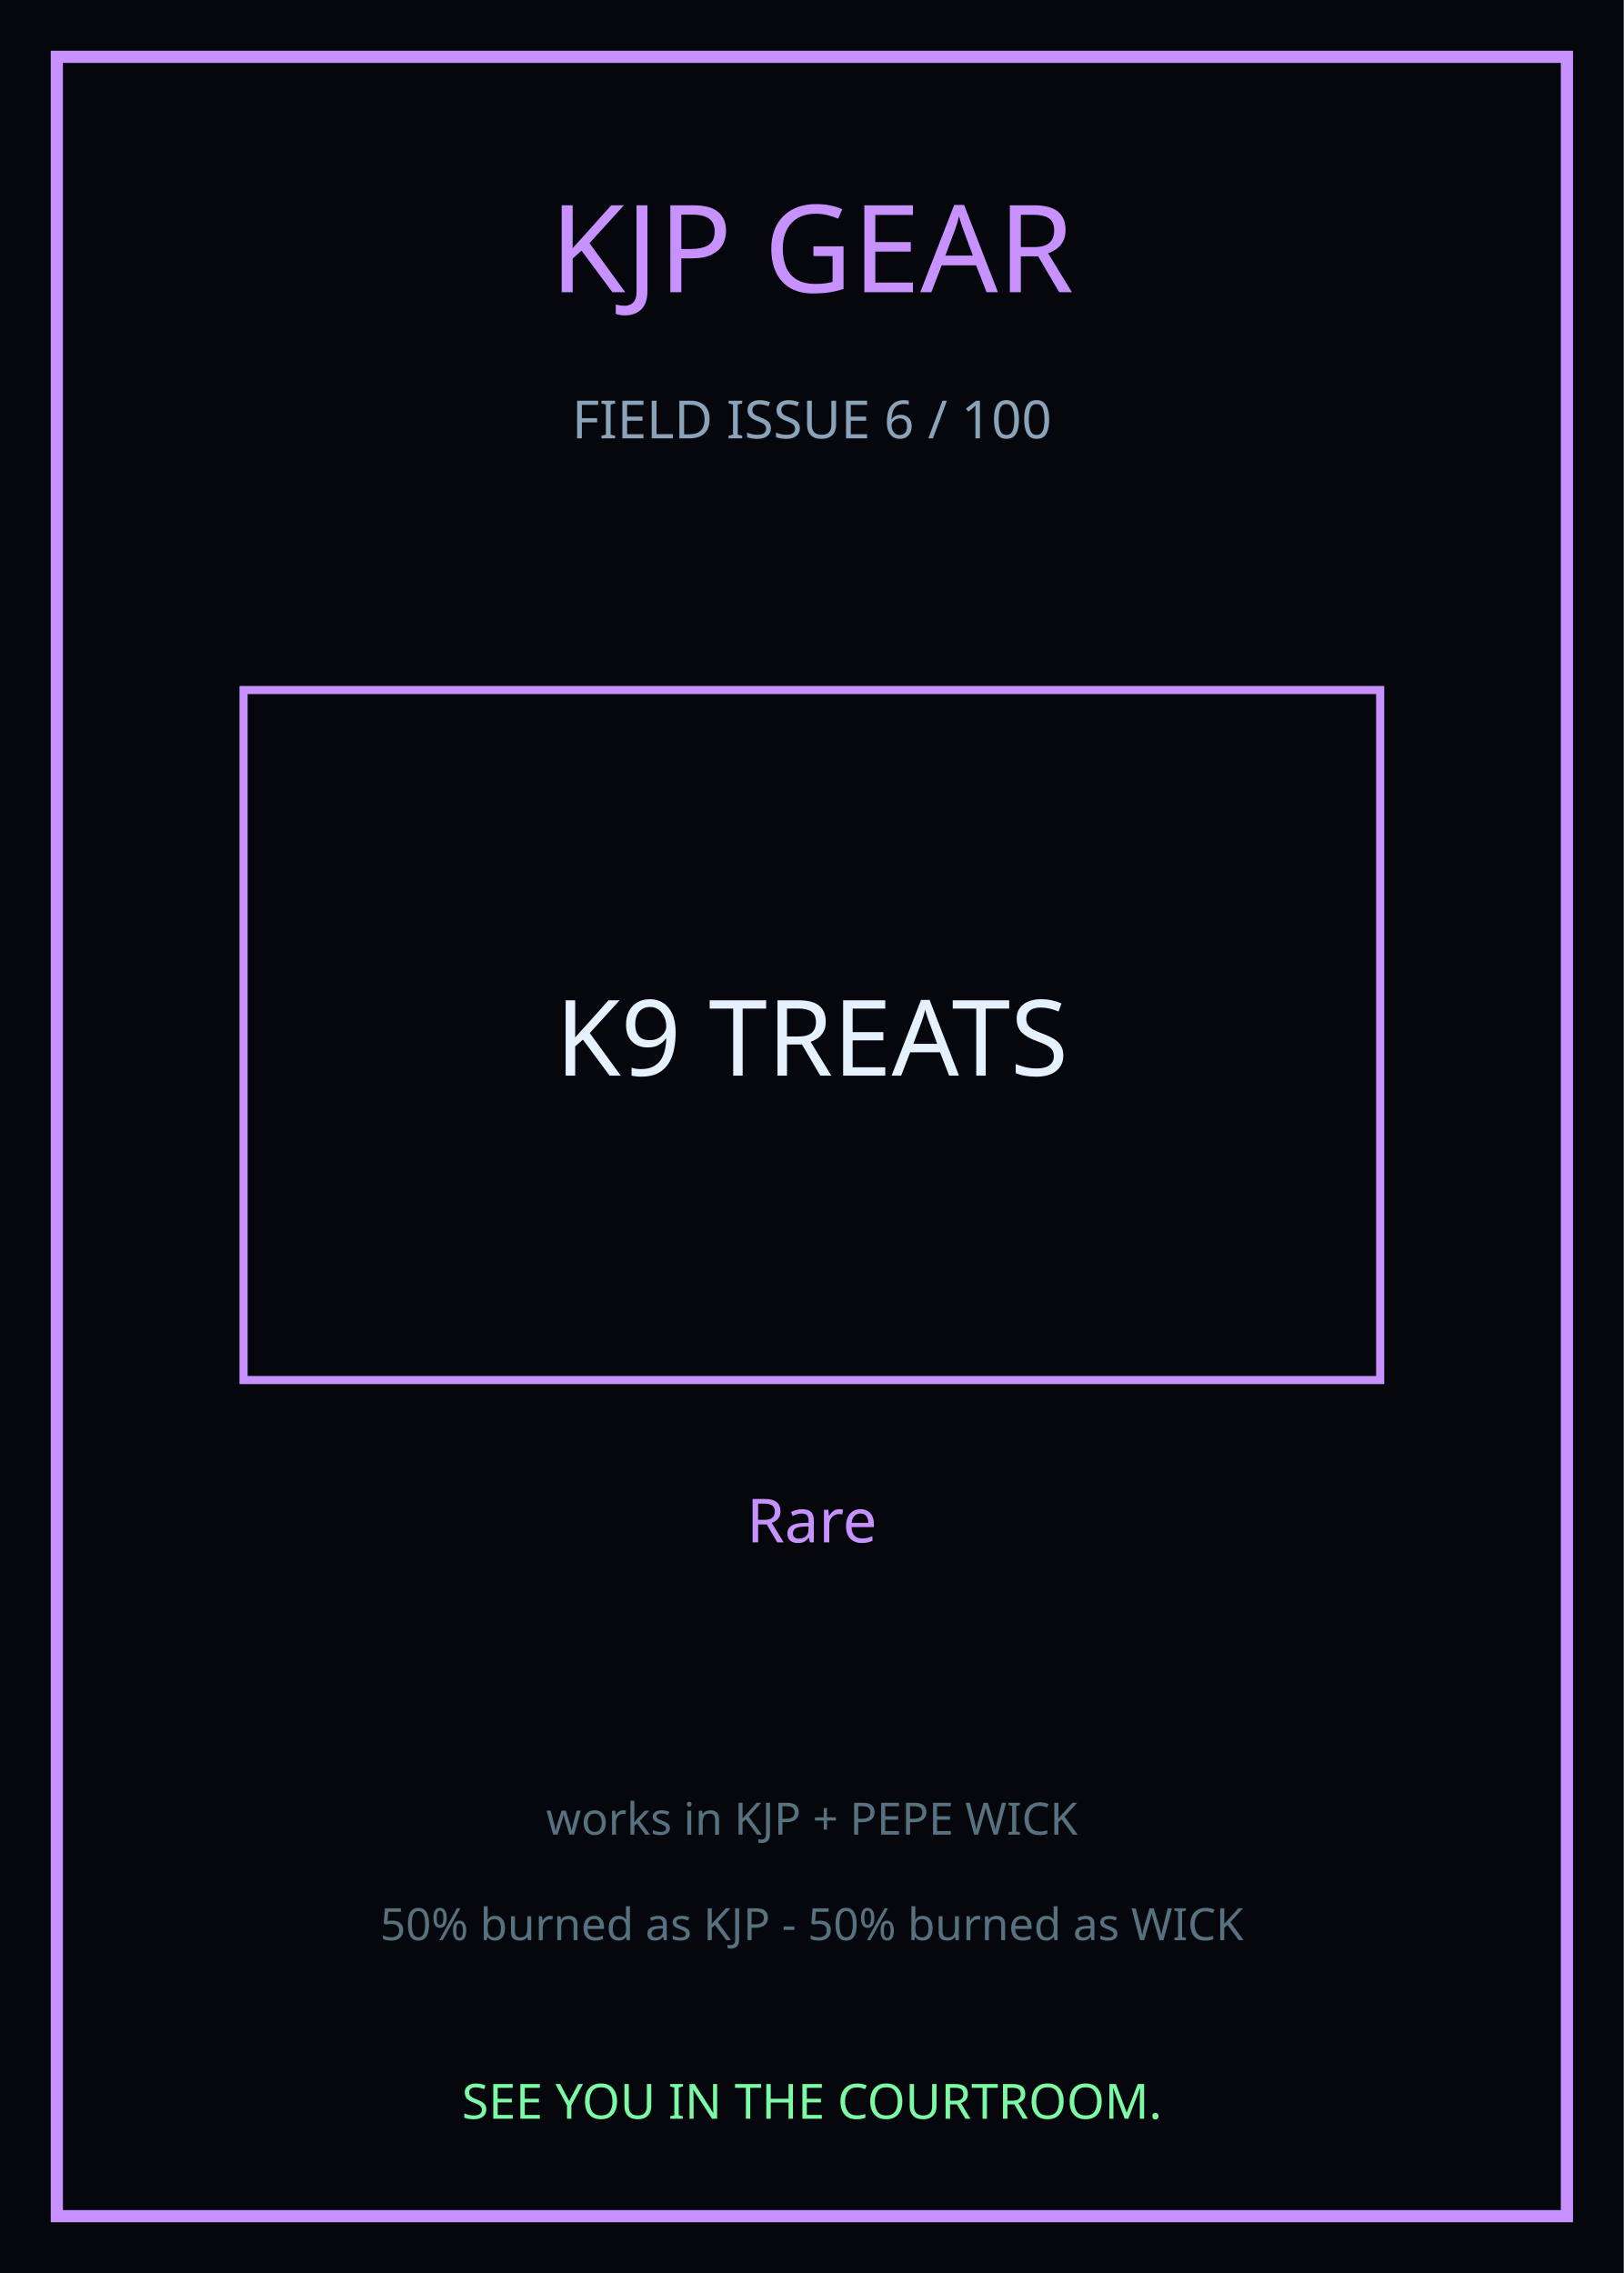
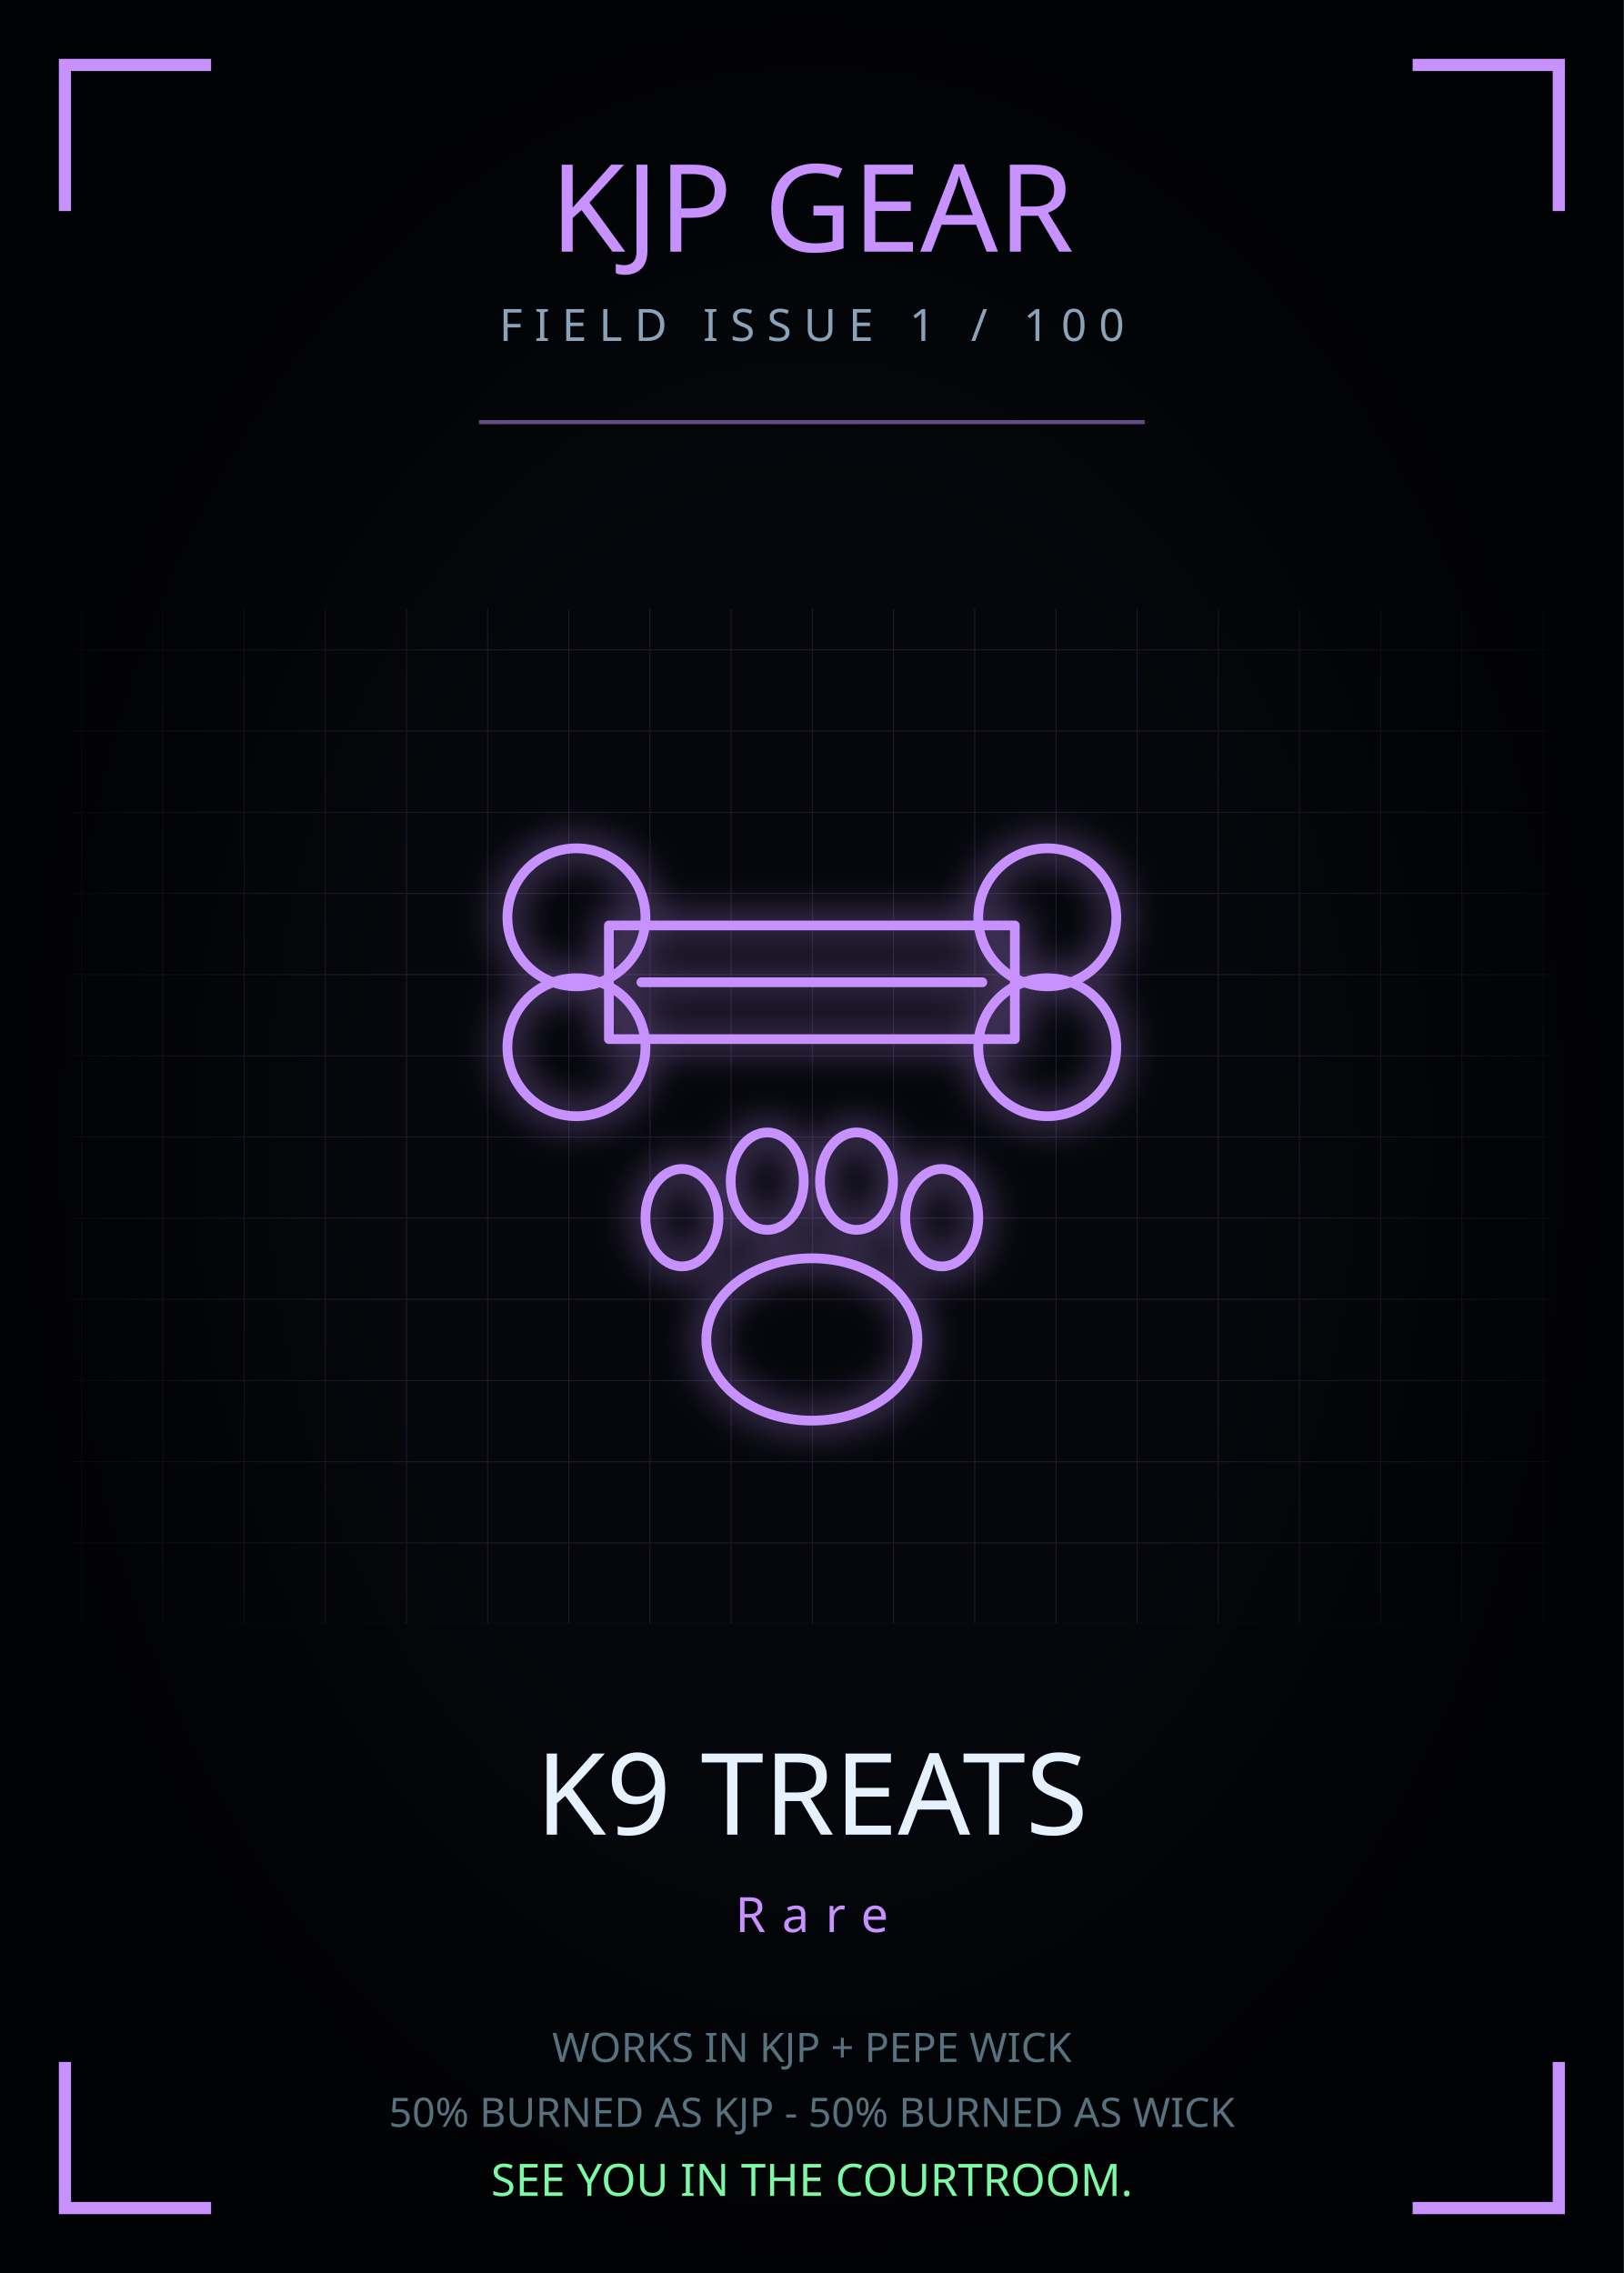
<svg xmlns="http://www.w3.org/2000/svg" width="400" height="560" viewBox="0 0 400 560">
+   <defs>
+     <pattern id="g" width="20" height="20" patternUnits="userSpaceOnUse">
+       <path d="M20 0H0V20" fill="none" stroke="#c792ff" stroke-width=".5" opacity=".13" />
+     </pattern>
+     <radialGradient id="v">
+       <stop offset=".55" stop-color="#000" stop-opacity="0" />
+       <stop offset="1" stop-color="#000" stop-opacity=".75" />
+     </radialGradient>
+     <filter id="b">
+       <feGaussianBlur stdDeviation="4" />
+     </filter>
+   </defs>
  <rect width="400" height="560" fill="#05070c" />
-   <rect x="14" y="14" width="372" height="532" fill="none" stroke="#c792ff" stroke-width="3" />
-   <text x="200" y="72" text-anchor="middle" font-family="Arial Black" font-size="30" fill="#c792ff">KJP GEAR</text>
-   <text x="200" y="108" text-anchor="middle" font-family="Verdana" font-size="13" fill="#8ba3b8">FIELD ISSUE 6 / 100</text>
-   <rect x="60" y="170" width="280" height="170" fill="none" stroke="#c792ff" stroke-width="2" />
-   <text x="200" y="265" text-anchor="middle" font-family="Arial Black" font-size="26" fill="#e6f1ff">K9 TREATS</text>
-   <text x="200" y="380" text-anchor="middle" font-family="Verdana" font-size="15" fill="#c792ff">Rare</text>
-   <text x="200" y="452" text-anchor="middle" font-family="Verdana" font-size="11" fill="#57717f">works in KJP + PEPE WICK</text>
-   <text x="200" y="478" text-anchor="middle" font-family="Verdana" font-size="11" fill="#57717f">50% burned as KJP - 50% burned as WICK</text>
-   <text x="200" y="522" text-anchor="middle" font-family="Verdana" font-size="12" fill="#7cf9a5">SEE YOU IN THE COURTROOM.</text>
+   <rect x="18" y="150" width="364" height="250" fill="url(#g)" />
+   <g fill="none" stroke="#c792ff" stroke-width="7" opacity=".30" filter="url(#b)">
+     <circle cx="142" cy="226" r="17" />
+     <circle cx="142" cy="258" r="17" />
+     <circle cx="258" cy="226" r="17" />
+     <circle cx="258" cy="258" r="17" />
+     <path d="M150 228h100v28H150z" />
+     <path d="M158 242h84" />
+     <ellipse cx="200" cy="330" rx="26" ry="20" />
+     <ellipse cx="168" cy="300" rx="9" ry="12" />
+     <ellipse cx="189" cy="291" rx="9" ry="12" />
+     <ellipse cx="211" cy="291" rx="9" ry="12" />
+     <ellipse cx="232" cy="300" rx="9" ry="12" />
+   </g>
+   <g fill="none" stroke="#c792ff" stroke-width="2.4" stroke-linejoin="round" stroke-linecap="round">
+     <circle cx="142" cy="226" r="17" />
+     <circle cx="142" cy="258" r="17" />
+     <circle cx="258" cy="226" r="17" />
+     <circle cx="258" cy="258" r="17" />
+     <path d="M150 228h100v28H150z" />
+     <path d="M158 242h84" />
+     <ellipse cx="200" cy="330" rx="26" ry="20" />
+     <ellipse cx="168" cy="300" rx="9" ry="12" />
+     <ellipse cx="189" cy="291" rx="9" ry="12" />
+     <ellipse cx="211" cy="291" rx="9" ry="12" />
+     <ellipse cx="232" cy="300" rx="9" ry="12" />
+   </g>
+   <rect width="400" height="560" fill="url(#v)" />
+   <g fill="none" stroke="#c792ff" stroke-width="3">
+     <path d="M16 52V16h36M348 16h36v36M384 508v36h-36M52 544H16v-36" />
+   </g>
+   <text x="200" y="62" text-anchor="middle" font-family="Arial Black" font-size="30" fill="#c792ff">KJP GEAR</text>
+   <text x="200" y="84" text-anchor="middle" font-family="Verdana" font-size="11" fill="#8ba3b8" letter-spacing="3">FIELD ISSUE 1 / 100</text>
+   <path d="M118 104h164" stroke="#c792ff" stroke-width="1" opacity=".5" />
+   <text x="200" y="452" text-anchor="middle" font-family="Arial Black" font-size="28" fill="#e6f1ff">K9 TREATS</text>
+   <text x="200" y="476" text-anchor="middle" font-family="Verdana" font-size="12" fill="#c792ff" letter-spacing="4">Rare</text>
+   <text x="200" y="508" text-anchor="middle" font-family="Verdana" font-size="10" fill="#57717f">WORKS IN KJP + PEPE WICK</text>
+   <text x="200" y="524" text-anchor="middle" font-family="Verdana" font-size="10" fill="#57717f">50% BURNED AS KJP - 50% BURNED AS WICK</text>
+   <text x="200" y="541" text-anchor="middle" font-family="Verdana" font-size="11" fill="#7cf9a5">SEE YOU IN THE COURTROOM.</text>
</svg>
